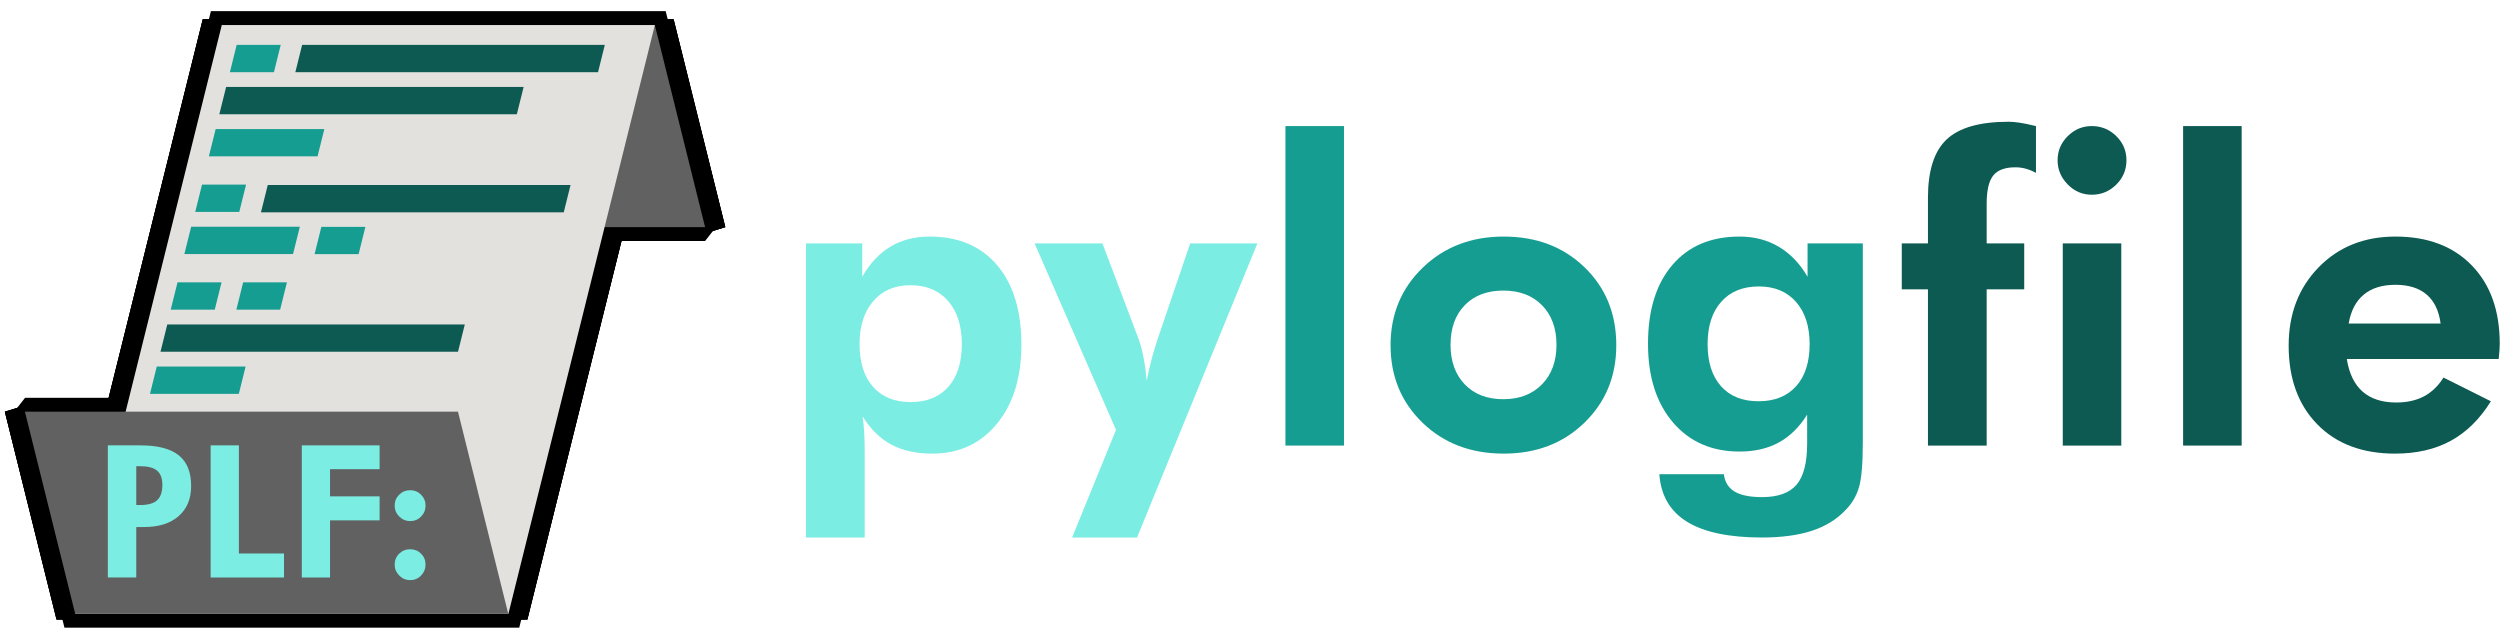
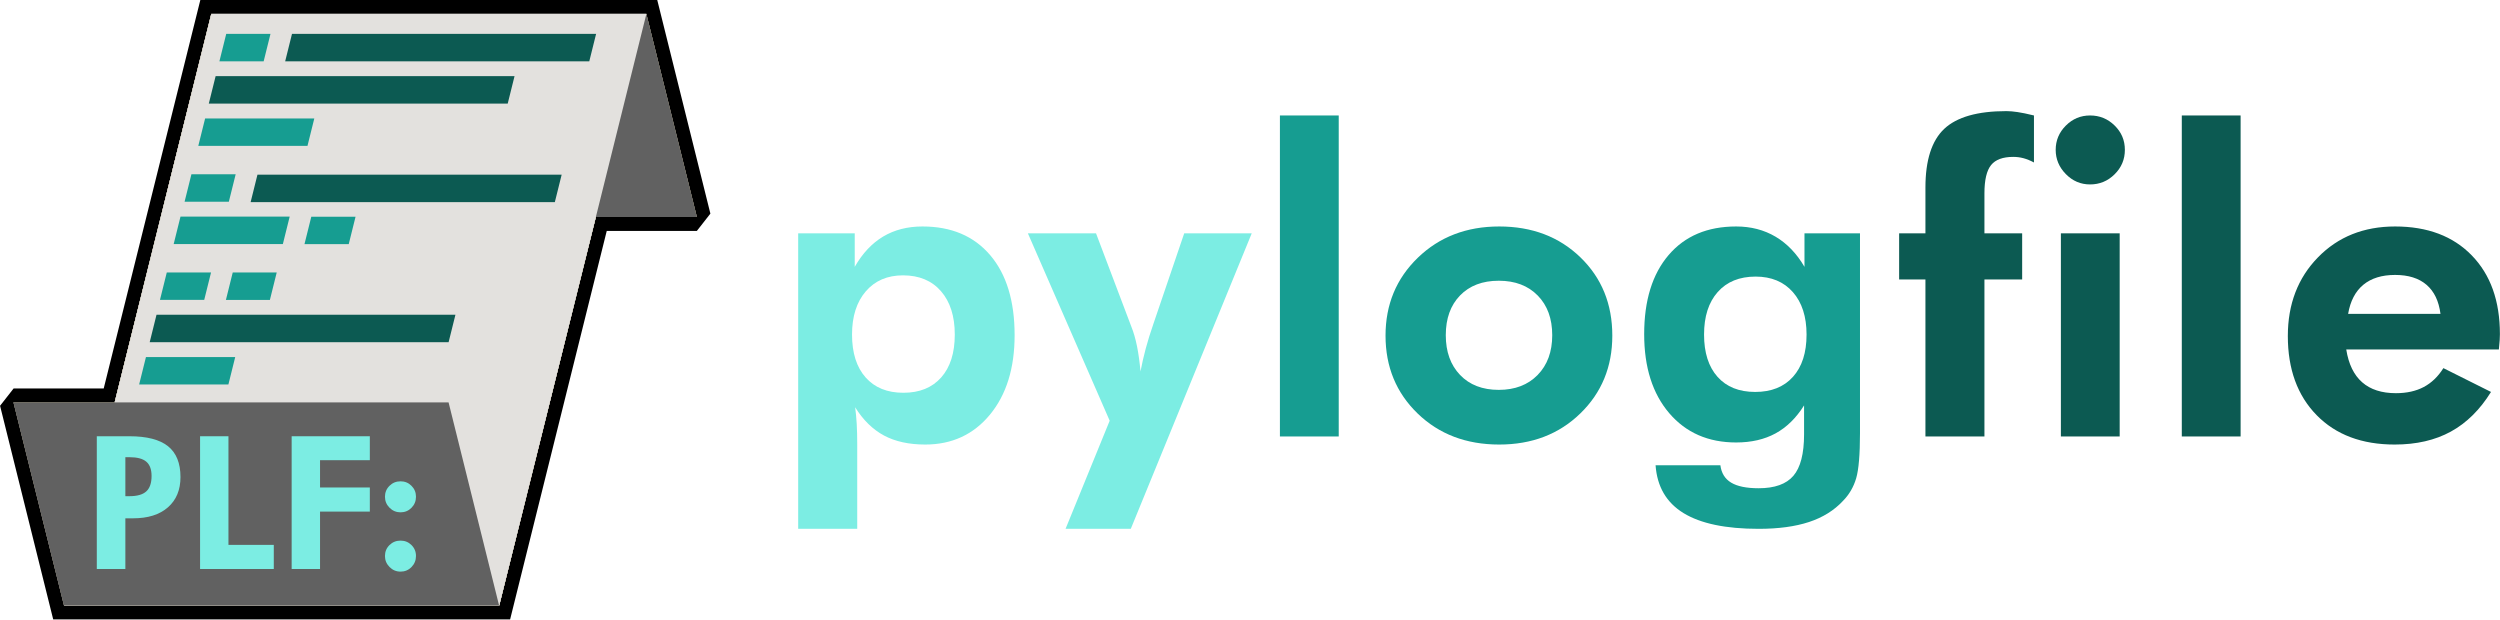
- <svg xmlns="http://www.w3.org/2000/svg" width="100%" height="100%" viewBox="0 0 1500 384" version="1.1" xml:space="preserve" style="fill-rule:evenodd;clip-rule:evenodd;stroke-linecap:round;stroke-miterlimit:1.5;">
-   <g transform="matrix(1,0,0,1,-13540.1,-676.558)">
-     <g transform="matrix(1,0,0,1,-0.648294,0)">
-       <g transform="matrix(-1,0,0.0711677,0.286111,15012.4,443.769)">
-         <path d="M1515.65,1676.98L1400.24,866.142L1140.4,866.142L1140.4,1289.93L1200.72,1289.93L1316.13,2100.78L1575.97,2100.78L1575.97,1676.98L1515.65,1676.98Z" style="fill:rgb(166,152,114);stroke:black;stroke-width:24.25px;" />
+ <svg xmlns="http://www.w3.org/2000/svg" width="100%" height="100%" viewBox="0 0 1493 370" version="1.1" xml:space="preserve" style="fill-rule:evenodd;clip-rule:evenodd;stroke-linejoin:round;stroke-miterlimit:2;">
+   <g transform="matrix(1,0,0,1,-13547,-683.248)">
+     <g transform="matrix(1,0,0,1,-0.648294,0)">
+       <g transform="matrix(-1,0,0.0711677,0.286111,15012.4,443.769)">
+         <path d="M1520.09,1647.86L1404.68,837.015L1131.81,837.015L1131.81,1282.9L1142.47,1319.06C1142.47,1319.06 1196.28,1319.06 1196.28,1319.06L1311.69,2129.9L1584.56,2129.9L1584.56,1684.02L1573.9,1647.86L1520.09,1647.86ZM1517.72,1706.11L1567.38,1706.11L1567.38,2071.65C1567.38,2071.65 1320.57,2071.65 1320.57,2071.65L1205.16,1260.81C1205.16,1260.81 1148.98,1260.81 1148.98,1260.81L1148.98,895.268C1185.03,895.268 1359.75,895.268 1395.8,895.268L1511.21,1706.11L1517.72,1706.11Z" />
      </g>
    </g>
    <g transform="matrix(1,0,0,1,-0.648294,0)">
      <g transform="matrix(-1,0,0.0711677,0.286111,15012.4,443.769)">
        <rect x="1140.4" y="866.142" width="259.843" height="423.791" style="fill:rgb(97,97,97);" />
      </g>
    </g>
    <g transform="matrix(1,0,0,1,-0.648294,0)">
      <g transform="matrix(1,0,-0.207334,0.833529,12713,-30.3726)">
        <rect x="1140.4" y="866.142" width="259.843" height="423.791" style="fill:rgb(227,225,222);" />
      </g>
    </g>
    <g transform="matrix(1,0,0,1,-0.648294,0)">
      <g transform="matrix(0.101711,0,-0.00962131,0.0386799,13575.1,669.965)">
        <rect x="1140.4" y="866.142" width="259.843" height="423.791" style="fill:rgb(113,113,113);" />
      </g>
    </g>
    <g transform="matrix(1,0,0,1,-0.648294,0)">
      <g transform="matrix(0.698934,0,-0.00962131,0.0386799,12933.3,669.965)">
        <rect x="1140.4" y="866.142" width="259.843" height="423.791" />
      </g>
    </g>
    <g transform="matrix(1,0,0,1,-0.648294,0)">
      <g transform="matrix(0.101711,0,-0.00962131,0.0386799,13539.6,812.447)">
        <rect x="1140.4" y="866.142" width="259.843" height="423.791" style="fill:rgb(113,113,113);" />
      </g>
    </g>
    <g transform="matrix(1,0,0,1,-0.648294,0)">
      <g transform="matrix(0.205146,0,-0.00962131,0.0386799,13409.2,862.972)">
        <rect x="1140.4" y="866.142" width="259.843" height="423.791" style="fill:rgb(113,113,113);" />
      </g>
    </g>
    <g transform="matrix(1,0,0,1,-0.648294,0)">
      <g transform="matrix(0.101082,0,-0.00962131,0.0386799,13579.7,812.458)">
        <rect x="1140.4" y="866.142" width="259.843" height="423.791" style="fill:rgb(113,113,113);" />
      </g>
    </g>
    <g transform="matrix(1,0,0,1,-0.648294,0)">
      <g transform="matrix(0.101711,0,-0.00962131,0.0386799,13554.3,753.834)">
        <rect x="1140.4" y="866.142" width="259.843" height="423.791" style="fill:rgb(113,113,113);" />
      </g>
    </g>
    <g transform="matrix(1,0,0,1,-0.648294,0)">
      <g transform="matrix(0.101711,0,-0.00962131,0.0386799,13625.9,779.161)">
        <rect x="1140.4" y="866.142" width="259.843" height="423.791" style="fill:rgb(113,113,113);" />
      </g>
    </g>
    <g transform="matrix(1,0,0,1,-0.648294,0)">
      <g transform="matrix(0.69917,0,-0.00962131,0.0386799,12912.4,754.062)">
        <rect x="1140.4" y="866.142" width="259.843" height="423.791" />
      </g>
    </g>
    <g transform="matrix(1,0,0,1,-0.648294,0)">
      <g transform="matrix(0.686999,0,-0.00962131,0.0386799,12901.3,695.222)">
        <rect x="1140.4" y="866.142" width="259.843" height="423.791" />
      </g>
    </g>
    <g transform="matrix(1,0,0,1,-0.648294,0)">
      <g transform="matrix(0.686999,0,-0.00962131,0.0386799,12866,837.715)">
        <rect x="1140.4" y="866.142" width="259.843" height="423.791" />
      </g>
    </g>
    <g transform="matrix(1,0,0,1,-0.648294,0)">
      <g transform="matrix(0.250947,0,-0.00962131,0.0386799,13392.3,720.478)">
        <rect x="1140.4" y="866.142" width="259.843" height="423.791" style="fill:rgb(113,113,113);" />
      </g>
    </g>
    <g transform="matrix(1,0,0,1,-0.648294,0)">
      <g transform="matrix(0.250947,0,-0.00962131,0.0386799,13377.6,779.091)">
        <rect x="1140.4" y="866.142" width="259.843" height="423.791" style="fill:rgb(113,113,113);" />
      </g>
    </g>
    <g transform="matrix(1,0,0,1,-0.648294,0)">
      <g transform="matrix(-1,0,0.0711677,0.286111,14894.3,675.76)">
        <rect x="1140.4" y="866.142" width="259.843" height="423.791" style="fill:rgb(97,97,97);" />
      </g>
    </g>
    <g transform="matrix(1,0,0,1,-0.648294,0)">
      <g transform="matrix(1,0,0,1,10259.9,412.691)">
        <g transform="matrix(102.078,0,0,102.078,3559.41,609.786)">
                </g>
        <text x="3338.11px" y="609.786px" style="font-family:'Chicago';font-weight:500;font-size:102.078px;fill:rgb(124,237,227);">PLF:</text>
-       </g>
-     </g>
-     <g transform="matrix(1,0,0,1,-0.648294,0)">
-       <g transform="matrix(-1,0,0.0711677,0.286111,15012.4,443.769)">
-         <path d="M1515.65,1676.98L1400.24,866.142L1140.4,866.142L1140.4,1289.93L1200.72,1289.93L1316.13,2100.78L1575.97,2100.78L1575.97,1676.98L1515.65,1676.98Z" style="fill:rgb(166,152,114);stroke:black;stroke-width:24.25px;" />
      </g>
    </g>
    <g transform="matrix(1,0,0,1,-0.648294,0)">
      <g transform="matrix(-1,0,0.0711677,0.286111,15012.4,443.769)">
        <rect x="1140.4" y="866.142" width="259.843" height="423.791" style="fill:rgb(97,97,97);" />
      </g>
    </g>
    <g transform="matrix(1,0,0,1,-0.648294,0)">
      <g transform="matrix(1,0,-0.207334,0.833529,12713,-30.3726)">
        <rect x="1140.4" y="866.142" width="259.843" height="423.791" style="fill:rgb(227,225,222);" />
      </g>
    </g>
    <g transform="matrix(1,0,0,1,-0.648294,0)">
      <g transform="matrix(0.101711,0,-0.00962131,0.0386799,13575.1,669.965)">
        <rect x="1140.4" y="866.142" width="259.843" height="423.791" style="fill:rgb(113,113,113);" />
      </g>
    </g>
    <g transform="matrix(1,0,0,1,-0.648294,0)">
      <g transform="matrix(0.698934,0,-0.00962131,0.0386799,12933.3,669.965)">
        <rect x="1140.4" y="866.142" width="259.843" height="423.791" />
      </g>
    </g>
    <g transform="matrix(1,0,0,1,-0.648294,0)">
      <g transform="matrix(0.101711,0,-0.00962131,0.0386799,13539.6,812.447)">
        <rect x="1140.4" y="866.142" width="259.843" height="423.791" style="fill:rgb(113,113,113);" />
      </g>
    </g>
    <g transform="matrix(1,0,0,1,-0.648294,0)">
      <g transform="matrix(0.205146,0,-0.00962131,0.0386799,13409.2,862.972)">
        <rect x="1140.4" y="866.142" width="259.843" height="423.791" style="fill:rgb(113,113,113);" />
      </g>
    </g>
    <g transform="matrix(1,0,0,1,-0.648294,0)">
      <g transform="matrix(0.101082,0,-0.00962131,0.0386799,13579.7,812.458)">
        <rect x="1140.4" y="866.142" width="259.843" height="423.791" style="fill:rgb(113,113,113);" />
      </g>
    </g>
    <g transform="matrix(1,0,0,1,-0.648294,0)">
      <g transform="matrix(0.101711,0,-0.00962131,0.0386799,13554.3,753.834)">
        <rect x="1140.4" y="866.142" width="259.843" height="423.791" style="fill:rgb(113,113,113);" />
      </g>
    </g>
    <g transform="matrix(1,0,0,1,-0.648294,0)">
      <g transform="matrix(0.101711,0,-0.00962131,0.0386799,13625.9,779.161)">
        <rect x="1140.4" y="866.142" width="259.843" height="423.791" style="fill:rgb(113,113,113);" />
      </g>
    </g>
    <g transform="matrix(1,0,0,1,-0.648294,0)">
      <g transform="matrix(0.69917,0,-0.00962131,0.0386799,12912.4,754.062)">
        <rect x="1140.4" y="866.142" width="259.843" height="423.791" />
      </g>
    </g>
    <g transform="matrix(1,0,0,1,-0.648294,0)">
      <g transform="matrix(0.686999,0,-0.00962131,0.0386799,12901.3,695.222)">
        <rect x="1140.4" y="866.142" width="259.843" height="423.791" />
      </g>
    </g>
    <g transform="matrix(1,0,0,1,-0.648294,0)">
      <g transform="matrix(0.686999,0,-0.00962131,0.0386799,12866,837.715)">
        <rect x="1140.4" y="866.142" width="259.843" height="423.791" />
      </g>
    </g>
    <g transform="matrix(1,0,0,1,-0.648294,0)">
      <g transform="matrix(0.250947,0,-0.00962131,0.0386799,13392.3,720.478)">
        <rect x="1140.4" y="866.142" width="259.843" height="423.791" style="fill:rgb(113,113,113);" />
      </g>
    </g>
    <g transform="matrix(1,0,0,1,-0.648294,0)">
      <g transform="matrix(0.250947,0,-0.00962131,0.0386799,13377.6,779.091)">
        <rect x="1140.4" y="866.142" width="259.843" height="423.791" style="fill:rgb(113,113,113);" />
      </g>
    </g>
    <g transform="matrix(1,0,0,1,-0.648294,0)">
      <g transform="matrix(-1,0,0.0711677,0.286111,14894.3,675.76)">
        <rect x="1140.4" y="866.142" width="259.843" height="423.791" style="fill:rgb(97,97,97);" />
      </g>
    </g>
    <g transform="matrix(1,0,0,1,-0.648294,0)">
      <g transform="matrix(1.08645,0,0,1.08645,9969.89,360.552)">
        <g transform="matrix(102.078,0,0,102.078,3530.4,609.786)">
                </g>
        <text x="3338.11px" y="609.786px" style="font-family:'FuturaBT-Heavy', 'Futura Hv BT', sans-serif;font-size:102.078px;fill:rgb(124,237,227);">PLF<tspan x="3496.11px " y="609.786px ">:</tspan>
        </text>
      </g>
    </g>
    <g transform="matrix(1,0,0,1,-0.648294,0)">
      <g transform="matrix(-1,0,0.0711677,0.286111,15012.4,443.769)">
-         <path d="M1515.65,1676.98L1400.24,866.142L1140.4,866.142L1140.4,1289.93L1200.72,1289.93L1316.13,2100.78L1575.97,2100.78L1575.97,1676.98L1515.65,1676.98Z" style="fill:rgb(166,152,114);stroke:black;stroke-width:24.25px;" />
-       </g>
-     </g>
-     <g transform="matrix(1,0,0,1,-0.648294,0)">
-       <g transform="matrix(-1,0,0.0711677,0.286111,15012.4,443.769)">
        <rect x="1140.4" y="866.142" width="259.843" height="423.791" style="fill:rgb(97,97,97);" />
      </g>
    </g>
    <g transform="matrix(1,0,0,1,-0.648294,0)">
      <g transform="matrix(1,0,-0.207334,0.833529,12713,-30.3726)">
        <rect x="1140.4" y="866.142" width="259.843" height="423.791" style="fill:rgb(227,225,222);" />
      </g>
    </g>
    <g transform="matrix(1,0,0,1,-0.648294,0)">
      <g transform="matrix(0.101711,0,-0.00962131,0.0386799,13575.1,669.965)">
        <rect x="1140.4" y="866.142" width="259.843" height="423.791" style="fill:rgb(113,113,113);" />
      </g>
    </g>
    <g transform="matrix(1,0,0,1,-0.648294,0)">
      <g transform="matrix(0.698934,0,-0.00962131,0.0386799,12933.3,669.965)">
        <rect x="1140.4" y="866.142" width="259.843" height="423.791" />
      </g>
    </g>
    <g transform="matrix(1,0,0,1,-0.648294,0)">
      <g transform="matrix(0.101711,0,-0.00962131,0.0386799,13539.6,812.447)">
        <rect x="1140.4" y="866.142" width="259.843" height="423.791" style="fill:rgb(113,113,113);" />
      </g>
    </g>
    <g transform="matrix(1,0,0,1,-0.648294,0)">
      <g transform="matrix(0.205146,0,-0.00962131,0.0386799,13409.2,862.972)">
        <rect x="1140.4" y="866.142" width="259.843" height="423.791" style="fill:rgb(113,113,113);" />
      </g>
    </g>
    <g transform="matrix(1,0,0,1,-0.648294,0)">
      <g transform="matrix(0.101082,0,-0.00962131,0.0386799,13579.7,812.458)">
        <rect x="1140.4" y="866.142" width="259.843" height="423.791" style="fill:rgb(113,113,113);" />
      </g>
    </g>
    <g transform="matrix(1,0,0,1,-0.648294,0)">
      <g transform="matrix(0.101711,0,-0.00962131,0.0386799,13554.3,753.834)">
        <rect x="1140.4" y="866.142" width="259.843" height="423.791" style="fill:rgb(113,113,113);" />
      </g>
    </g>
    <g transform="matrix(1,0,0,1,-0.648294,0)">
      <g transform="matrix(0.101711,0,-0.00962131,0.0386799,13625.9,779.161)">
        <rect x="1140.4" y="866.142" width="259.843" height="423.791" style="fill:rgb(113,113,113);" />
      </g>
    </g>
    <g transform="matrix(1,0,0,1,-0.648294,0)">
      <g transform="matrix(0.69917,0,-0.00962131,0.0386799,12912.4,754.062)">
        <rect x="1140.4" y="866.142" width="259.843" height="423.791" />
      </g>
    </g>
    <g transform="matrix(1,0,0,1,-0.648294,0)">
      <g transform="matrix(0.686999,0,-0.00962131,0.0386799,12901.3,695.222)">
        <rect x="1140.4" y="866.142" width="259.843" height="423.791" />
      </g>
    </g>
    <g transform="matrix(1,0,0,1,-0.648294,0)">
      <g transform="matrix(0.686999,0,-0.00962131,0.0386799,12866,837.715)">
        <rect x="1140.4" y="866.142" width="259.843" height="423.791" />
      </g>
    </g>
    <g transform="matrix(1,0,0,1,-0.648294,0)">
      <g transform="matrix(0.250947,0,-0.00962131,0.0386799,13392.3,720.478)">
        <rect x="1140.4" y="866.142" width="259.843" height="423.791" style="fill:rgb(113,113,113);" />
      </g>
    </g>
    <g transform="matrix(1,0,0,1,-0.648294,0)">
      <g transform="matrix(0.250947,0,-0.00962131,0.0386799,13377.6,779.091)">
        <rect x="1140.4" y="866.142" width="259.843" height="423.791" style="fill:rgb(113,113,113);" />
      </g>
    </g>
    <g transform="matrix(1,0,0,1,-0.648294,0)">
      <g transform="matrix(-1,0,0.0711677,0.286111,14894.3,675.76)">
        <rect x="1140.4" y="866.142" width="259.843" height="423.791" style="fill:rgb(97,97,97);" />
      </g>
    </g>
    <g transform="matrix(1,0,0,1,-0.648294,0)">
      <g transform="matrix(1,0,0,1,10259.9,412.691)">
        <g transform="matrix(102.078,0,0,102.078,3559.41,609.786)">
                </g>
        <text x="3338.11px" y="609.786px" style="font-family:'Chicago';font-weight:500;font-size:102.078px;fill:rgb(124,237,227);">PLF:</text>
      </g>
    </g>
    <g transform="matrix(1,0,0,1,-0.648294,0)">
      <g transform="matrix(-1,0,0.0711677,0.286111,15012.4,443.769)">
        <path d="M1515.65,1676.98L1400.24,866.142L1140.4,866.142L1140.4,1289.93L1200.72,1289.93L1316.13,2100.78L1575.97,2100.78L1575.97,1676.98L1515.65,1676.98Z" style="fill:rgb(166,152,114);" />
-       </g>
-     </g>
-     <g transform="matrix(1,0,0,1,-0.648294,0)">
-       <g transform="matrix(-1,0,0.0711677,0.286111,15012.4,443.769)">
-         <path d="M1520.09,1647.86L1404.68,837.015L1131.81,837.015L1131.81,1282.9L1142.47,1319.06C1142.47,1319.06 1196.28,1319.06 1196.28,1319.06L1311.69,2129.9L1584.56,2129.9L1584.56,1684.02L1573.9,1647.86L1520.09,1647.86ZM1517.72,1706.11L1567.38,1706.11L1567.38,2071.65C1567.38,2071.65 1320.57,2071.65 1320.57,2071.65L1205.16,1260.81C1205.16,1260.81 1148.98,1260.81 1148.98,1260.81L1148.98,895.268C1185.03,895.268 1359.75,895.268 1395.8,895.268L1511.21,1706.11L1517.72,1706.11Z" />
      </g>
    </g>
    <g transform="matrix(1,0,0,1,-0.648294,0)">
      <g transform="matrix(-1,0,0.0711677,0.286111,15012.4,443.769)">
        <rect x="1140.4" y="866.142" width="259.843" height="423.791" style="fill:rgb(97,97,97);" />
      </g>
    </g>
    <g transform="matrix(1,0,0,1,-0.648294,0)">
      <g transform="matrix(1,0,-0.207334,0.833529,12713,-30.3726)">
        <rect x="1140.4" y="866.142" width="259.843" height="423.791" style="fill:rgb(227,225,222);" />
      </g>
    </g>
    <g transform="matrix(1,0,0,1,-0.648294,0)">
      <g transform="matrix(0.101711,0,-0.00962131,0.0386799,13575.1,669.965)">
        <rect x="1140.4" y="866.142" width="259.843" height="423.791" style="fill:rgb(22,157,145);" />
      </g>
    </g>
    <g transform="matrix(1,0,0,1,-0.648294,0)">
      <g transform="matrix(0.698934,0,-0.00962131,0.0386799,12933.3,669.965)">
        <rect x="1140.4" y="866.142" width="259.843" height="423.791" style="fill:rgb(12,90,82);" />
      </g>
    </g>
    <g transform="matrix(1,0,0,1,-0.648294,0)">
      <g transform="matrix(0.101711,0,-0.00962131,0.0386799,13539.6,812.447)">
        <rect x="1140.4" y="866.142" width="259.843" height="423.791" style="fill:rgb(22,157,145);" />
      </g>
    </g>
    <g transform="matrix(1,0,0,1,-0.648294,0)">
      <g transform="matrix(0.205146,0,-0.00962131,0.0386799,13409.2,862.972)">
        <rect x="1140.4" y="866.142" width="259.843" height="423.791" style="fill:rgb(22,157,145);" />
      </g>
    </g>
    <g transform="matrix(1,0,0,1,-0.648294,0)">
      <g transform="matrix(0.101082,0,-0.00962131,0.0386799,13579.7,812.458)">
        <rect x="1140.4" y="866.142" width="259.843" height="423.791" style="fill:rgb(22,157,145);" />
      </g>
    </g>
    <g transform="matrix(1,0,0,1,-0.648294,0)">
      <g transform="matrix(0.101711,0,-0.00962131,0.0386799,13554.3,753.834)">
        <rect x="1140.4" y="866.142" width="259.843" height="423.791" style="fill:rgb(22,157,145);" />
      </g>
    </g>
    <g transform="matrix(1,0,0,1,-0.648294,0)">
      <g transform="matrix(0.101711,0,-0.00962131,0.0386799,13625.9,779.161)">
        <rect x="1140.4" y="866.142" width="259.843" height="423.791" style="fill:rgb(22,157,145);" />
      </g>
    </g>
    <g transform="matrix(1,0,0,1,-0.648294,0)">
      <g transform="matrix(0.69917,0,-0.00962131,0.0386799,12912.4,754.062)">
        <rect x="1140.4" y="866.142" width="259.843" height="423.791" style="fill:rgb(12,90,82);" />
      </g>
    </g>
    <g transform="matrix(1,0,0,1,-0.648294,0)">
      <g transform="matrix(0.686999,0,-0.00962131,0.0386799,12901.3,695.222)">
        <rect x="1140.4" y="866.142" width="259.843" height="423.791" style="fill:rgb(12,90,82);" />
      </g>
    </g>
    <g transform="matrix(1,0,0,1,-0.648294,0)">
      <g transform="matrix(0.686999,0,-0.00962131,0.0386799,12866,837.715)">
        <rect x="1140.4" y="866.142" width="259.843" height="423.791" style="fill:rgb(12,90,82);" />
      </g>
    </g>
    <g transform="matrix(1,0,0,1,-0.648294,0)">
      <g transform="matrix(0.250947,0,-0.00962131,0.0386799,13392.3,720.478)">
        <rect x="1140.4" y="866.142" width="259.843" height="423.791" style="fill:rgb(22,157,145);" />
      </g>
    </g>
    <g transform="matrix(1,0,0,1,-0.648294,0)">
      <g transform="matrix(0.250947,0,-0.00962131,0.0386799,13377.6,779.091)">
        <rect x="1140.4" y="866.142" width="259.843" height="423.791" style="fill:rgb(22,157,145);" />
      </g>
    </g>
    <g transform="matrix(1,0,0,1,-0.648294,0)">
      <g transform="matrix(-1,0,0.0711677,0.286111,14894.3,675.76)">
        <rect x="1140.4" y="866.142" width="259.843" height="423.791" style="fill:rgb(97,97,97);" />
      </g>
    </g>
    <g transform="matrix(1,0,0,1,-0.648294,0)">
      <g transform="matrix(1.08645,0,0,1.08645,9969.89,360.552)">
        <path d="M3361.98,569.763L3364.22,569.763C3368.48,569.763 3371.57,568.882 3373.49,567.121C3375.42,565.36 3376.39,562.535 3376.39,558.648C3376.39,555.059 3375.42,552.442 3373.49,550.797C3371.57,549.153 3368.48,548.33 3364.22,548.33L3361.98,548.33L3361.98,569.763ZM3346.28,609.786L3346.28,536.816L3364.22,536.816C3373.79,536.816 3380.86,538.644 3385.43,542.299C3390,545.954 3392.28,551.603 3392.28,559.246C3392.28,566.323 3389.98,571.873 3385.38,575.893C3380.78,579.914 3374.41,581.924 3366.27,581.924L3361.98,581.924L3361.98,609.786L3346.28,609.786Z" style="fill:rgb(124,237,227);fill-rule:nonzero;" />
        <path d="M3403.05,609.786L3403.05,536.816L3418.65,536.816L3418.65,596.528L3443.57,596.528L3443.57,609.786L3403.05,609.786Z" style="fill:rgb(124,237,227);fill-rule:nonzero;" />
        <path d="M3453.39,609.786L3453.39,536.816L3496.36,536.816L3496.36,549.975L3468.99,549.975L3468.99,564.978L3496.36,564.978L3496.36,578.236L3468.99,578.236L3468.99,609.786L3453.39,609.786Z" style="fill:rgb(124,237,227);fill-rule:nonzero;" />
        <path d="M3504.68,570.062C3504.68,567.702 3505.51,565.7 3507.17,564.056C3508.83,562.411 3510.86,561.588 3513.25,561.588C3515.61,561.588 3517.62,562.411 3519.26,564.056C3520.9,565.7 3521.73,567.702 3521.73,570.062C3521.73,572.454 3520.9,574.481 3519.26,576.142C3517.62,577.804 3515.61,578.635 3513.25,578.635C3510.89,578.635 3508.88,577.796 3507.2,576.118C3505.52,574.439 3504.68,572.421 3504.68,570.062ZM3504.68,602.659C3504.68,600.266 3505.51,598.256 3507.17,596.628C3508.83,595 3510.86,594.186 3513.25,594.186C3515.61,594.186 3517.62,595 3519.26,596.628C3520.9,598.256 3521.73,600.266 3521.73,602.659C3521.73,605.018 3520.9,607.037 3519.26,608.715C3517.62,610.393 3515.61,611.232 3513.25,611.232C3510.89,611.232 3508.88,610.384 3507.2,608.69C3505.52,606.995 3504.68,604.985 3504.68,602.659Z" style="fill:rgb(124,237,227);fill-rule:nonzero;" />
      </g>
    </g>
    <g transform="matrix(1,0,0,1,-0.648294,0)">
      <g transform="matrix(2.48136,0,0,2.48136,5724.1,-569.193)">
        <path d="M3357.99,585.264C3357.99,589.683 3359.08,593.122 3361.26,595.581C3363.43,598.04 3366.47,599.269 3370.35,599.269C3374.24,599.269 3377.27,598.04 3379.45,595.581C3381.63,593.122 3382.72,589.683 3382.72,585.264C3382.72,580.844 3381.61,577.364 3379.4,574.822C3377.19,572.28 3374.14,571.009 3370.26,571.009C3366.5,571.009 3363.52,572.288 3361.31,574.847C3359.1,577.405 3357.99,580.877 3357.99,585.264ZM3345.03,632.016L3345.03,560.891L3358.64,560.891L3358.64,568.965C3360.5,565.709 3362.79,563.275 3365.49,561.663C3368.2,560.052 3371.35,559.246 3374.94,559.246C3381.89,559.246 3387.32,561.547 3391.24,566.149C3395.16,570.751 3397.12,577.173 3397.12,585.413C3397.12,593.355 3395.14,599.726 3391.19,604.528C3387.23,609.329 3382.03,611.73 3375.59,611.73C3371.7,611.73 3368.4,611.007 3365.69,609.562C3362.99,608.117 3360.67,605.849 3358.74,602.758C3358.91,603.988 3359.03,605.325 3359.12,606.771C3359.2,608.216 3359.24,609.869 3359.24,611.73L3359.24,632.016L3345.03,632.016Z" style="fill:rgb(124,237,227);fill-rule:nonzero;" />
        <path d="M3420,605.998L3400.31,560.891L3416.71,560.891L3425.18,583.27C3425.75,584.666 3426.21,586.269 3426.58,588.08C3426.94,589.891 3427.22,591.909 3427.42,594.136C3427.76,592.341 3428.17,590.514 3428.67,588.653C3429.17,586.792 3429.78,584.815 3430.51,582.722L3437.94,560.891L3454.19,560.891L3425.08,632.016L3409.38,632.016L3420,605.998Z" style="fill:rgb(124,237,227);fill-rule:nonzero;" />
        <rect x="3460.97" y="532.53" width="14.155" height="77.256" style="fill:rgb(22,157,145);fill-rule:nonzero;" />
        <path d="M3526.51,585.413C3526.51,581.426 3525.35,578.244 3523.02,575.868C3520.7,573.492 3517.57,572.305 3513.65,572.305C3509.73,572.305 3506.62,573.484 3504.33,575.843C3502.04,578.203 3500.89,581.393 3500.89,585.413C3500.89,589.401 3502.04,592.591 3504.33,594.983C3506.62,597.375 3509.73,598.572 3513.65,598.572C3517.54,598.572 3520.66,597.375 3523,594.983C3525.34,592.591 3526.51,589.401 3526.51,585.413ZM3540.97,585.513C3540.97,593.023 3538.4,599.269 3533.26,604.254C3528.13,609.238 3521.63,611.73 3513.75,611.73C3505.81,611.73 3499.26,609.238 3494.11,604.254C3488.96,599.269 3486.39,593.023 3486.39,585.513C3486.39,578.036 3488.98,571.789 3494.16,566.772C3499.35,561.754 3505.88,559.246 3513.75,559.246C3521.66,559.246 3528.17,561.721 3533.29,566.672C3538.41,571.623 3540.97,577.904 3540.97,585.513Z" style="fill:rgb(22,157,145);fill-rule:nonzero;" />
        <path d="M3600.58,608.989C3600.58,614.139 3600.27,617.761 3599.66,619.855C3599.04,621.948 3597.99,623.759 3596.49,625.287C3594.36,627.58 3591.64,629.275 3588.32,630.371C3584.99,631.468 3580.96,632.016 3576.2,632.016C3568.26,632.016 3562.23,630.754 3558.11,628.228C3553.99,625.703 3551.75,621.865 3551.38,616.714L3566.98,616.714C3567.22,618.608 3568.08,620.004 3569.58,620.901C3571.07,621.798 3573.28,622.247 3576.2,622.247C3580.06,622.247 3582.84,621.25 3584.55,619.256C3586.26,617.263 3587.12,613.94 3587.12,609.288L3587.12,602.31C3585.23,605.334 3582.94,607.577 3580.27,609.039C3577.59,610.501 3574.43,611.232 3570.77,611.232C3564.06,611.232 3558.69,608.881 3554.67,604.179C3550.65,599.477 3548.64,593.139 3548.64,585.164C3548.64,577.056 3550.6,570.71 3554.52,566.124C3558.44,561.538 3563.86,559.246 3570.77,559.246C3574.33,559.246 3577.49,560.068 3580.27,561.713C3583.04,563.358 3585.36,565.775 3587.22,568.965L3587.22,560.891L3600.58,560.891L3600.58,608.989ZM3587.72,585.264C3587.72,580.944 3586.62,577.538 3584.43,575.046C3582.24,572.554 3579.24,571.308 3575.46,571.308C3571.57,571.308 3568.53,572.545 3566.34,575.021C3564.14,577.496 3563.05,580.911 3563.05,585.264C3563.05,589.617 3564.13,593.006 3566.29,595.432C3568.45,597.857 3571.47,599.07 3575.36,599.07C3579.24,599.07 3582.28,597.857 3584.45,595.432C3586.63,593.006 3587.72,589.617 3587.72,585.264Z" style="fill:rgb(22,157,145);fill-rule:nonzero;" />
        <path d="M3616.33,609.786L3616.33,572.005L3610,572.005L3610,560.891L3616.33,560.891L3616.33,549.875C3616.33,543.296 3617.84,538.586 3620.86,535.745C3623.89,532.904 3628.87,531.483 3635.82,531.483C3636.58,531.483 3637.47,531.558 3638.48,531.708C3639.5,531.857 3640.82,532.131 3642.45,532.53L3642.45,543.844C3641.58,543.379 3640.75,543.039 3639.95,542.823C3639.16,542.607 3638.33,542.499 3637.46,542.499C3634.97,542.499 3633.19,543.155 3632.13,544.467C3631.07,545.78 3630.53,548.048 3630.53,551.271L3630.53,560.891L3639.61,560.891L3639.61,572.005L3630.53,572.005L3630.53,609.786L3616.33,609.786Z" style="fill:rgb(12,90,82);fill-rule:nonzero;" />
        <path d="M3647.68,540.804C3647.68,538.544 3648.49,536.6 3650.12,534.972C3651.75,533.344 3653.69,532.53 3655.95,532.53C3658.25,532.53 3660.22,533.336 3661.86,534.947C3663.51,536.559 3664.33,538.511 3664.33,540.804C3664.33,543.097 3663.51,545.057 3661.86,546.685C3660.22,548.314 3658.25,549.128 3655.95,549.128C3653.69,549.128 3651.75,548.297 3650.12,546.635C3648.49,544.974 3647.68,543.03 3647.68,540.804ZM3648.93,609.786L3648.93,560.891L3663.08,560.891L3663.08,609.786L3648.93,609.786Z" style="fill:rgb(12,90,82);fill-rule:nonzero;" />
        <rect x="3678.03" y="532.53" width="14.155" height="77.256" style="fill:rgb(12,90,82);fill-rule:nonzero;" />
        <path d="M3740.29,580.279C3739.89,577.189 3738.77,574.855 3736.92,573.276C3735.08,571.698 3732.56,570.909 3729.37,570.909C3726.18,570.909 3723.63,571.698 3721.72,573.276C3719.81,574.855 3718.59,577.189 3718.06,580.279L3740.29,580.279ZM3754.34,588.852L3717.61,588.852C3718.17,592.375 3719.45,595.008 3721.45,596.752C3723.44,598.497 3726.15,599.369 3729.57,599.369C3732.16,599.369 3734.4,598.871 3736.28,597.874C3738.15,596.877 3739.72,595.365 3740.99,593.338L3752.45,599.07C3749.79,603.357 3746.57,606.538 3742.78,608.615C3738.99,610.692 3734.49,611.73 3729.27,611.73C3721.36,611.73 3715.1,609.371 3710.48,604.653C3705.86,599.934 3703.55,593.587 3703.55,585.613C3703.55,577.937 3705.97,571.623 3710.81,566.672C3715.64,561.721 3721.83,559.246 3729.37,559.246C3737.15,559.246 3743.3,561.563 3747.81,566.199C3752.33,570.834 3754.59,577.156 3754.59,585.164C3754.59,585.596 3754.58,586.069 3754.54,586.584C3754.51,587.1 3754.44,587.855 3754.34,588.852Z" style="fill:rgb(12,90,82);fill-rule:nonzero;" />
      </g>
    </g>
  </g>
</svg>
